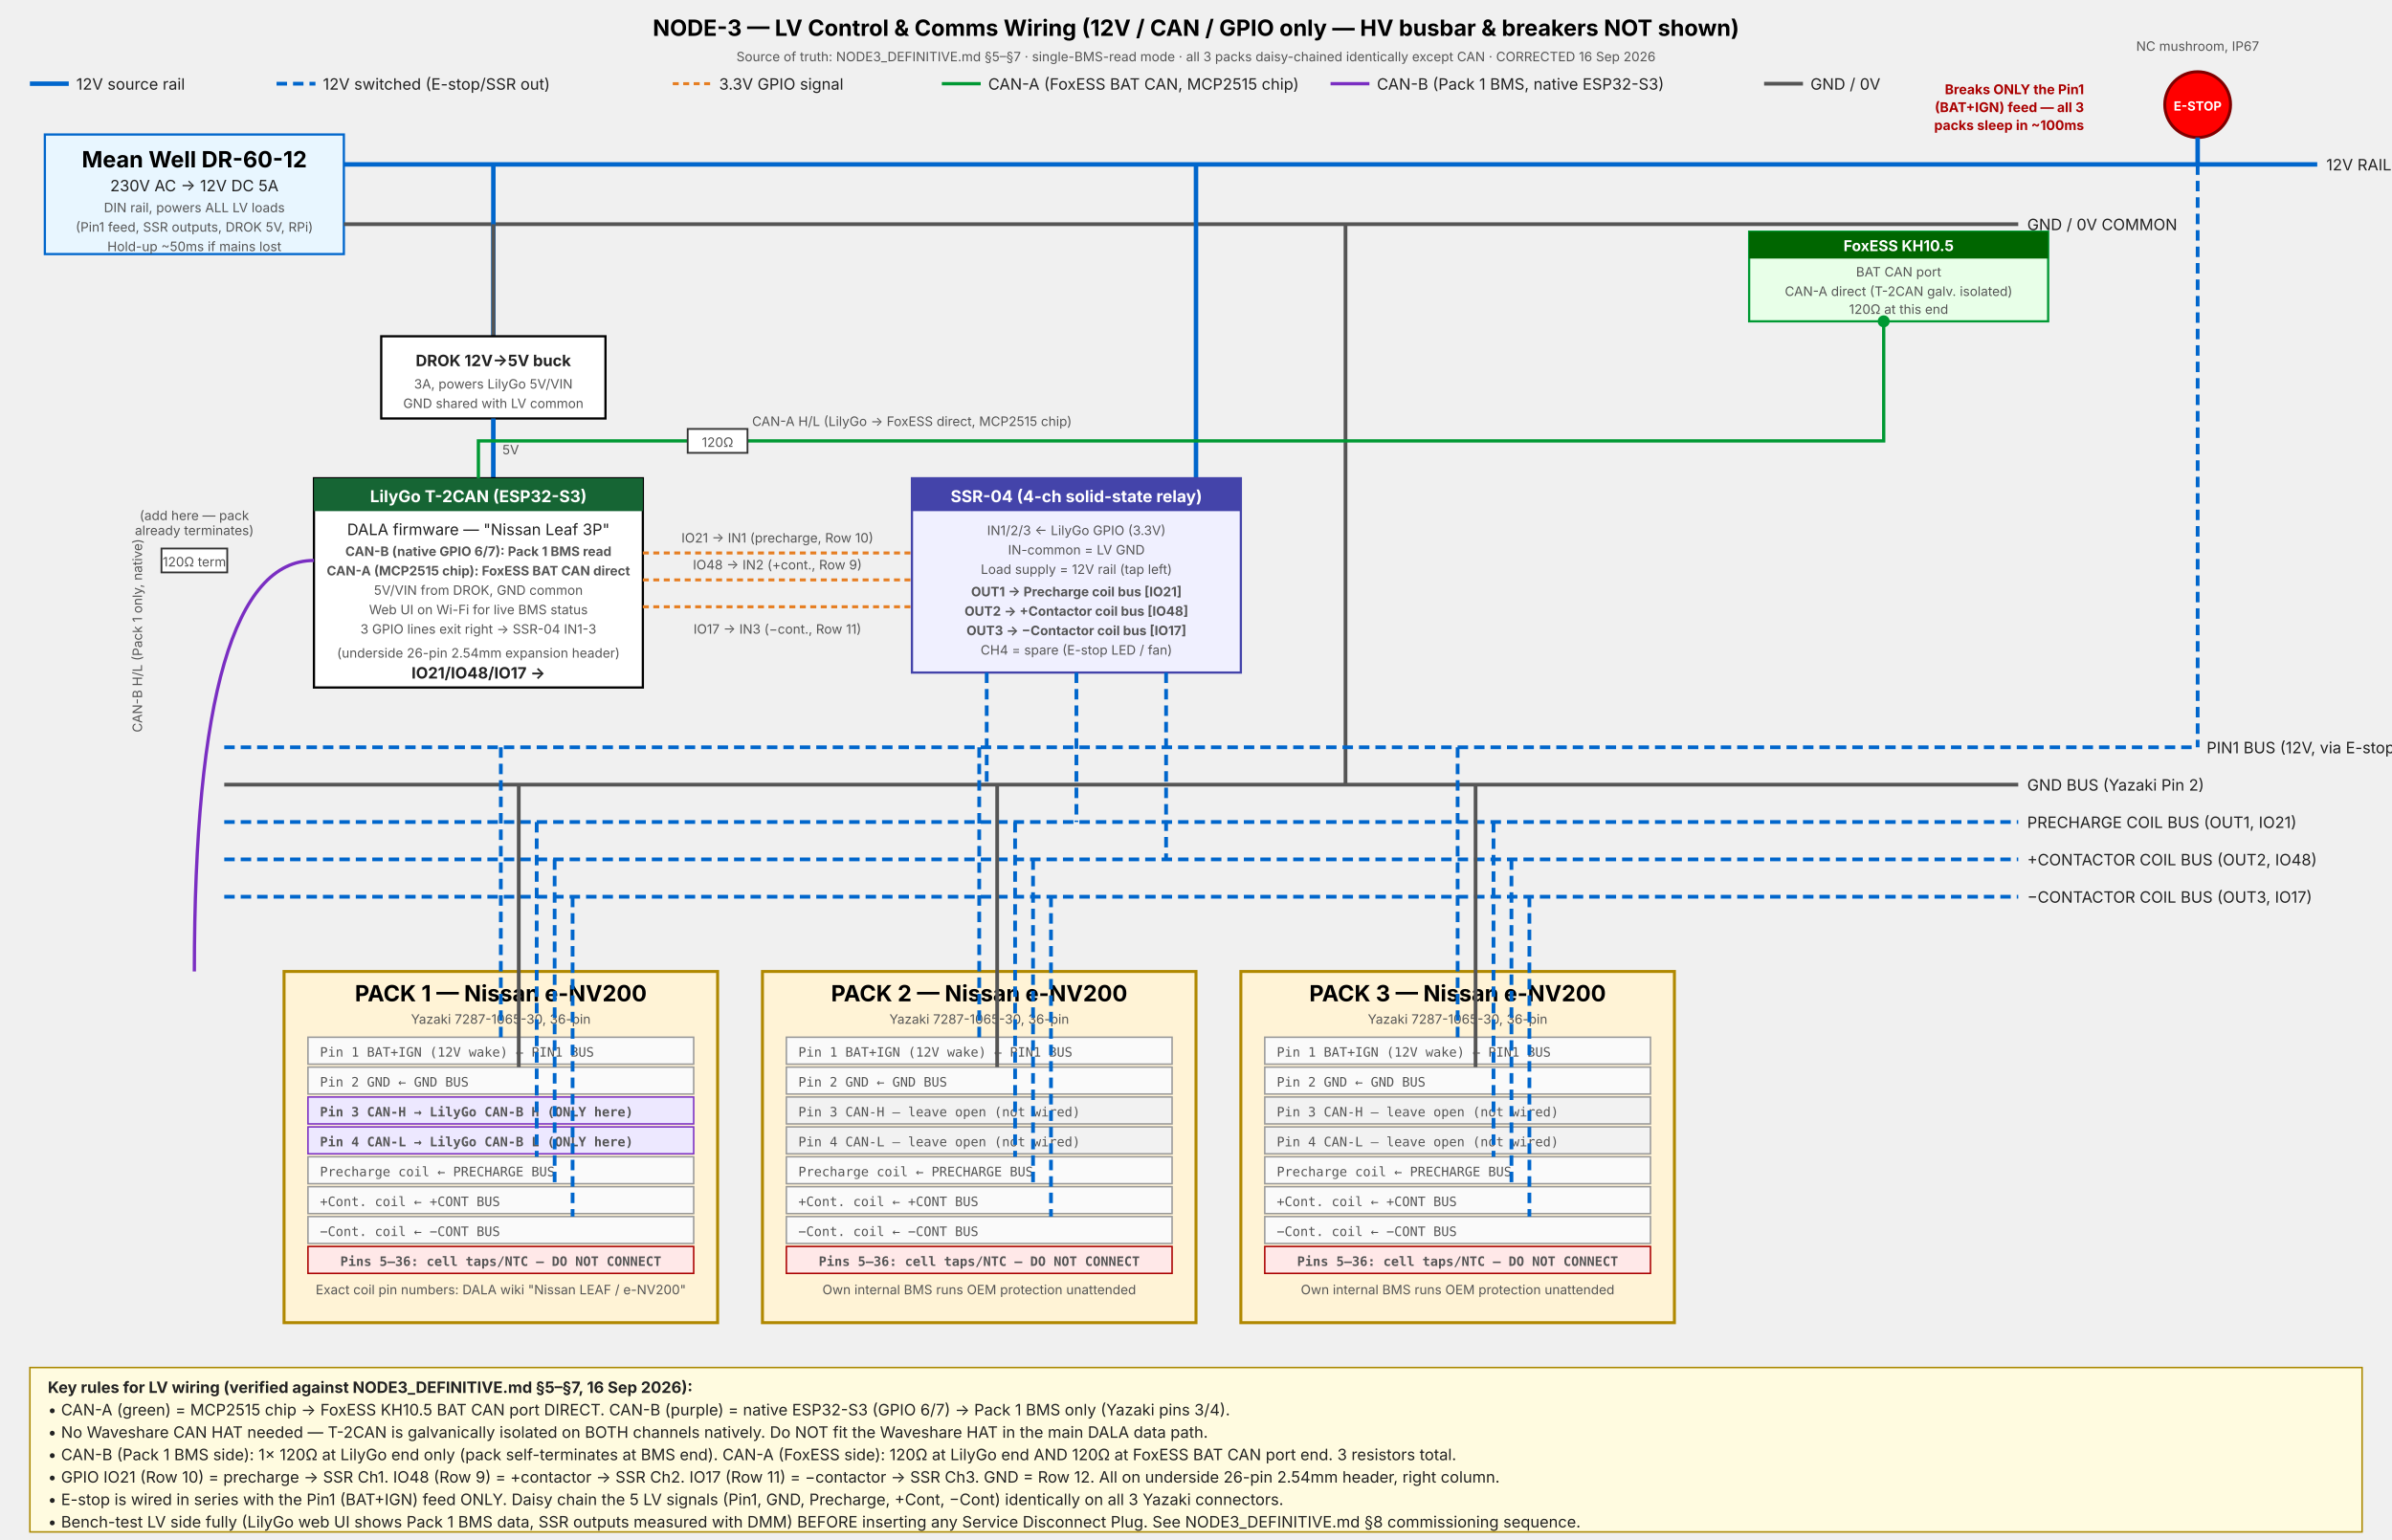
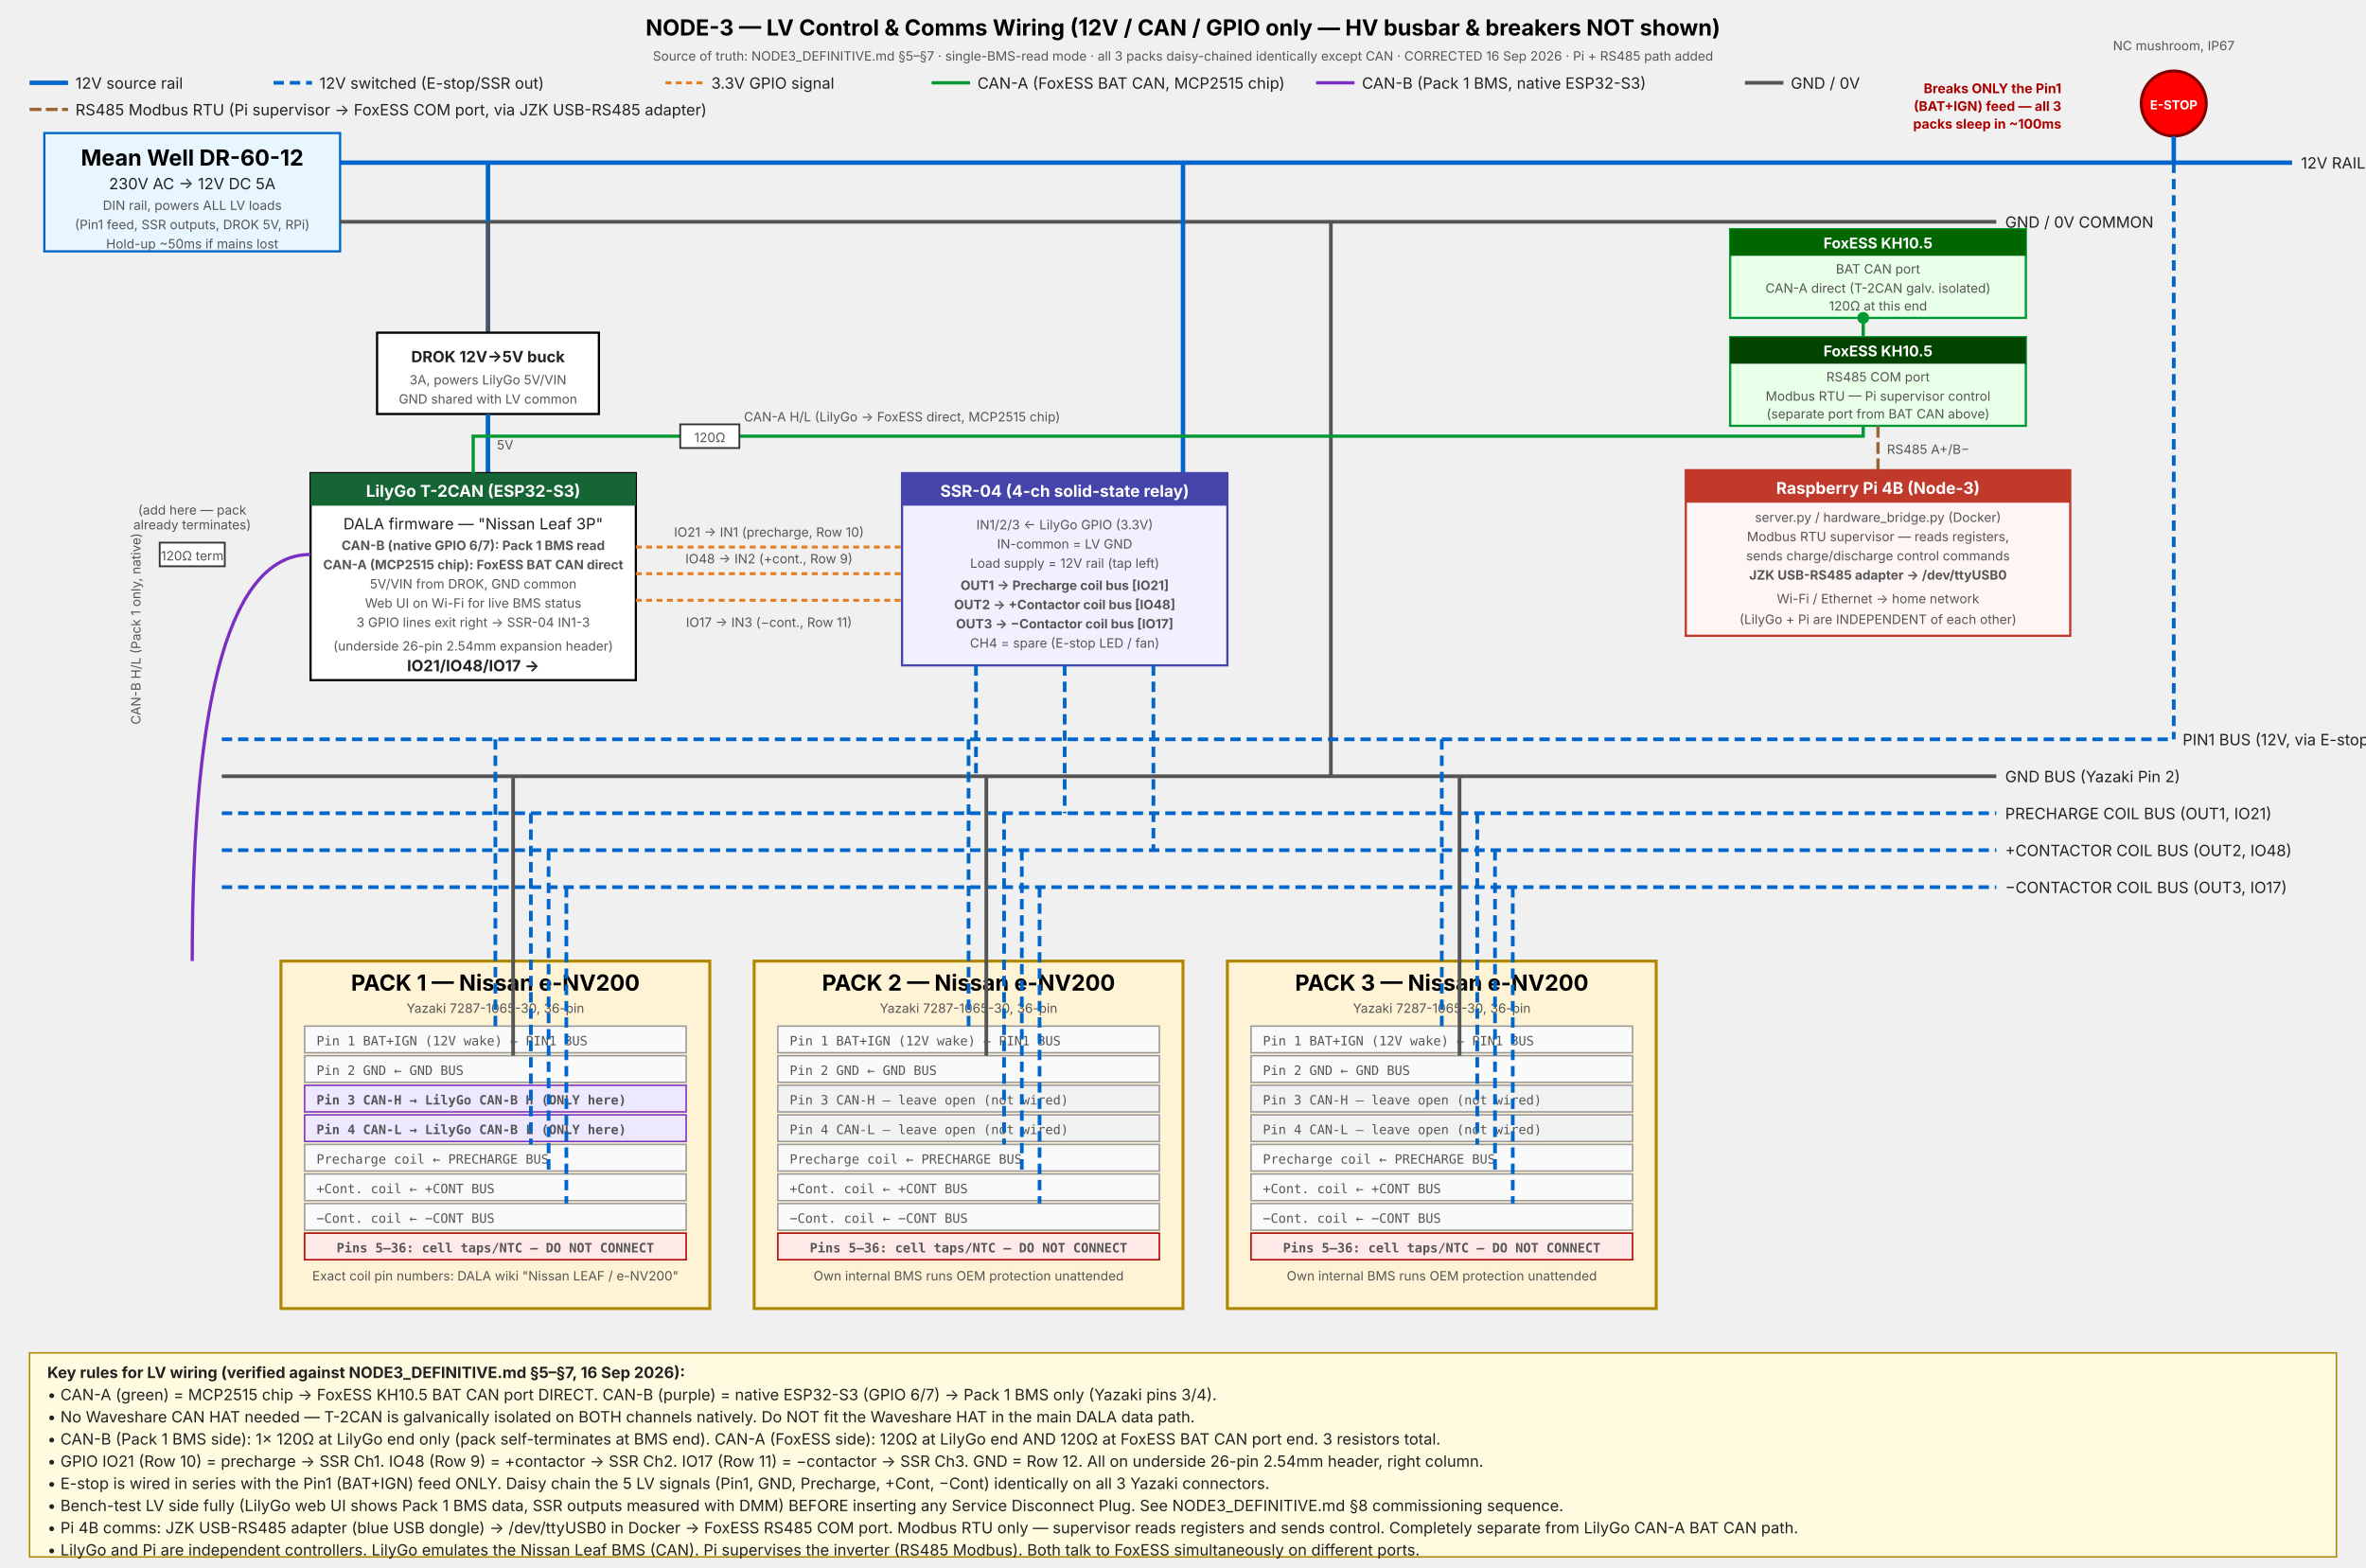
- <svg xmlns="http://www.w3.org/2000/svg" viewBox="0 0 1600 1030" font-family="Inter, Arial, sans-serif" font-size="12">
+ <svg xmlns="http://www.w3.org/2000/svg" viewBox="0 0 1600 1060" font-family="Inter, Arial, sans-serif" font-size="12">
  <style>
    .lv12   { stroke: #0066cc; stroke-width: 3; fill: none; }
    .lv12sw { stroke: #0066cc; stroke-width: 2.5; fill: none; stroke-dasharray: 7 4; }
    .gpio   { stroke: #e67e22; stroke-width: 2; fill: none; stroke-dasharray: 4 3; }
    .cana   { stroke: #009933; stroke-width: 2.2; fill: none; }
    .canb   { stroke: #7a2ec2; stroke-width: 2.2; fill: none; }
    .gnd    { stroke: #555555; stroke-width: 2.5; fill: none; }
    .box    { fill: #ffffff; stroke: #000000; stroke-width: 1.5; }
    .pack   { fill: #fff3d6; stroke: #b08800; stroke-width: 2; }
    .ssr    { fill: #f0f0ff; stroke: #4444aa; stroke-width: 1.5; }
    .psu    { fill: #e8f6ff; stroke: #0066cc; stroke-width: 1.5; }
    .fox    { fill: #e8ffe8; stroke: #009933; stroke-width: 1.5; }
    .estop  { fill: #ff0000; stroke: #800000; stroke-width: 2; }
    .term   { fill: #fff; stroke: #333; stroke-width: 1.2; }
    .pin    { fill: #fafafa; stroke: #999; stroke-width: 1; }
    .lbl    { font-size: 10.5px; fill: #222; }
    .lblw   { font-size: 10.5px; fill: #222; font-weight: 700; }
    .ttl    { font-size: 15px; font-weight: 700; fill: #000; }
    .small  { font-size: 8.7px; fill: #555; }
    .legend { font-size: 10.5px; fill: #222; }
    .warn   { font-size: 9px; fill: #aa0000; font-weight: 700; }
+     .rs485  { stroke: #996633; stroke-width: 2.2; fill: none; stroke-dasharray: 8 3; }
+     .pi     { fill: #fff5f5; stroke: #c0392b; stroke-width: 1.5; }
  </style>
  <text x="800" y="24" text-anchor="middle" class="ttl">NODE-3 — LV Control &amp; Comms Wiring (12V / CAN / GPIO only — HV busbar &amp; breakers NOT shown)</text>
-   <text x="800" y="41" text-anchor="middle" class="small">Source of truth: NODE3_DEFINITIVE.md §5–§7 · single-BMS-read mode · all 3 packs daisy-chained identically except CAN · CORRECTED 16 Sep 2026</text>
+   <text x="800" y="41" text-anchor="middle" class="small">Source of truth: NODE3_DEFINITIVE.md §5–§7 · single-BMS-read mode · all 3 packs daisy-chained identically except CAN · CORRECTED 16 Sep 2026 · Pi + RS485 path added</text>
  <g transform="translate(20, 56)">
    <line x1="0" y1="0" x2="26" y2="0" class="lv12" />
    <text x="31" y="4" class="legend">12V source rail</text>
    <line x1="165" y1="0" x2="191" y2="0" class="lv12sw" />
    <text x="196" y="4" class="legend">12V switched (E-stop/SSR out)</text>
    <line x1="430" y1="0" x2="456" y2="0" class="gpio" />
    <text x="461" y="4" class="legend">3.3V GPIO signal</text>
    <line x1="610" y1="0" x2="636" y2="0" class="cana" />
    <text x="641" y="4" class="legend">CAN-A (FoxESS BAT CAN, MCP2515 chip)</text>
    <line x1="870" y1="0" x2="896" y2="0" class="canb" />
    <text x="901" y="4" class="legend">CAN-B (Pack 1 BMS, native ESP32-S3)</text>
    <line x1="1160" y1="0" x2="1186" y2="0" class="gnd" />
    <text x="1191" y="4" class="legend">GND / 0V</text>
+     <line x1="0" y1="18" x2="26" y2="18" class="rs485" />
+     <text x="31" y="22" class="legend">RS485 Modbus RTU (Pi supervisor → FoxESS COM port, via JZK USB-RS485 adapter)</text>
  </g>
  <rect x="30" y="90" width="200" height="80" class="psu" />
  <text x="130" y="112" text-anchor="middle" class="ttl" font-size="12">Mean Well DR-60-12</text>
  <text x="130" y="128" text-anchor="middle" class="lbl">230V AC → 12V DC 5A</text>
  <text x="130" y="142" text-anchor="middle" class="small">DIN rail, powers ALL LV loads</text>
  <text x="130" y="155" text-anchor="middle" class="small">(Pin1 feed, SSR outputs, DROK 5V, RPi)</text>
  <text x="130" y="168" text-anchor="middle" class="small">Hold-up ~50ms if mains lost</text>
  <line x1="230" y1="110" x2="1550" y2="110" class="lv12" />
  <text x="1556" y="114" class="legend">12V RAIL</text>
  <line x1="230" y1="150" x2="1350" y2="150" class="gnd" />
  <text x="1356" y="154" class="legend">GND / 0V COMMON</text>
  <circle cx="1470" cy="70" r="22" class="estop" />
  <text x="1470" y="74" text-anchor="middle" fill="white" font-weight="700" font-size="8.5">E-STOP</text>
  <text x="1470" y="34" text-anchor="middle" class="small">NC mushroom, IP67</text>
  <text x="1394" y="63" text-anchor="end" class="warn">Breaks ONLY the Pin1</text>
  <text x="1394" y="75" text-anchor="end" class="warn">(BAT+IGN) feed — all 3</text>
  <text x="1394" y="87" text-anchor="end" class="warn">packs sleep in ~100ms</text>
  <line x1="1470" y1="92" x2="1470" y2="110" class="lv12" />
  <path d="M 1470 110 L 1470 500" class="lv12sw" />
  <line x1="330" y1="110" x2="330" y2="225" class="lv12" />
  <line x1="800" y1="110" x2="800" y2="320" class="lv12" />
  <line x1="330" y1="150" x2="330" y2="350" class="gnd" />
  <line x1="330" y1="350" x2="255" y2="350" class="gnd" />
  <line x1="900" y1="150" x2="900" y2="525" class="gnd" />
  <rect x="255" y="225" width="150" height="55" class="box" />
  <text x="330" y="245" text-anchor="middle" class="lblw">DROK 12V→5V buck</text>
  <text x="330" y="260" text-anchor="middle" class="small">3A, powers LilyGo 5V/VIN</text>
  <text x="330" y="273" text-anchor="middle" class="small">GND shared with LV common</text>
  <line x1="330" y1="280" x2="330" y2="320" class="lv12" />
  <text x="336" y="304" class="small">5V</text>
  <rect x="210" y="320" width="220" height="140" class="box" />
  <rect x="210" y="320" width="220" height="22" fill="#166534" />
  <text x="320" y="336" text-anchor="middle" fill="#fff" font-weight="700" font-size="11">LilyGo T-2CAN (ESP32-S3)</text>
  <text x="320" y="358" text-anchor="middle" class="lbl">DALA firmware — "Nissan Leaf 3P"</text>
  <text x="320" y="372" text-anchor="middle" class="small" fill="#7a2ec2" font-weight="700">CAN-B (native GPIO 6/7): Pack 1 BMS read</text>
  <text x="320" y="385" text-anchor="middle" class="small" fill="#009933" font-weight="700">CAN-A (MCP2515 chip): FoxESS BAT CAN direct</text>
  <text x="320" y="398" text-anchor="middle" class="small">5V/VIN from DROK, GND common</text>
  <text x="320" y="411" text-anchor="middle" class="small">Web UI on Wi-Fi for live BMS status</text>
  <text x="320" y="424" text-anchor="middle" class="small">3 GPIO lines exit right → SSR-04 IN1-3</text>
  <text x="320" y="440" text-anchor="middle" class="small">(underside 26-pin 2.54mm expansion header)</text>
  <text x="320" y="454" text-anchor="middle" class="lblw" fill="#e67e22">IO21/IO48/IO17 →</text>
  <path d="M 320 320 L 320 295 L 1260 295 L 1260 210" class="cana" />
  <rect x="460" y="287" width="40" height="16" class="term" />
  <text x="480" y="299" text-anchor="middle" class="small">120Ω</text>
  <text x="610" y="285" text-anchor="middle" class="small" fill="#009933">CAN-A H/L (LilyGo → FoxESS direct, MCP2515 chip)</text>
  <path d="M 210 375 Q 130 375 130 650" class="canb" />
  <text x="95" y="490" class="small" fill="#7a2ec2" transform="rotate(-90,95,490)">CAN-B H/L (Pack 1 only, native)</text>
  <rect x="108" y="367" width="44" height="16" class="term" />
  <text x="130" y="379" text-anchor="middle" class="small">120Ω term</text>
  <text x="130" y="348" text-anchor="middle" class="small">(add here — pack</text>
  <text x="130" y="358" text-anchor="middle" class="small">already terminates)</text>
  <path d="M 430 370 L 610 370" class="gpio" />
  <text x="520" y="363" text-anchor="middle" class="small" fill="#e67e22">IO21 → IN1 (precharge, Row 10)</text>
  <path d="M 430 388 L 610 388" class="gpio" />
  <text x="520" y="381" text-anchor="middle" class="small" fill="#e67e22">IO48 → IN2 (+cont., Row 9)</text>
  <path d="M 430 406 L 610 406" class="gpio" />
  <text x="520" y="424" text-anchor="middle" class="small" fill="#e67e22">IO17 → IN3 (−cont., Row 11)</text>
  <rect x="610" y="320" width="220" height="130" class="ssr" />
  <rect x="610" y="320" width="220" height="22" fill="#4444aa" />
  <text x="720" y="336" text-anchor="middle" fill="#fff" font-weight="700" font-size="11">SSR-04 (4-ch solid-state relay)</text>
  <text x="720" y="358" class="small" text-anchor="middle">IN1/2/3 ← LilyGo GPIO (3.3V)</text>
  <text x="720" y="371" class="small" text-anchor="middle">IN-common = LV GND</text>
  <text x="720" y="384" class="small" text-anchor="middle">Load supply = 12V rail (tap left)</text>
  <text x="720" y="399" class="small" text-anchor="middle" font-weight="700">OUT1 → Precharge coil bus [IO21]</text>
  <text x="720" y="412" class="small" text-anchor="middle" font-weight="700">OUT2 → +Contactor coil bus [IO48]</text>
  <text x="720" y="425" class="small" text-anchor="middle" font-weight="700">OUT3 → −Contactor coil bus [IO17]</text>
  <text x="720" y="438" class="small" text-anchor="middle">CH4 = spare (E-stop LED / fan)</text>
  <path d="M 660 450 L 660 525" class="lv12sw" />
  <path d="M 720 450 L 720 550" class="lv12sw" />
  <path d="M 780 450 L 780 575" class="lv12sw" />
  <rect x="1170" y="155" width="200" height="60" class="fox" />
  <rect x="1170" y="155" width="200" height="18" fill="#006600" />
  <text x="1270" y="168" text-anchor="middle" fill="#fff" font-weight="700" font-size="10">FoxESS KH10.5</text>
  <text x="1270" y="185" text-anchor="middle" class="small">BAT CAN port</text>
  <text x="1270" y="198" text-anchor="middle" class="small">CAN-A direct (T-2CAN galv. isolated)</text>
  <text x="1270" y="210" text-anchor="middle" class="small" fill="#009933">120Ω at this end</text>
  <circle cx="1260" cy="215" r="4" fill="#009933" />
+   <rect x="1170" y="228" width="200" height="60" class="fox" />
+   <rect x="1170" y="228" width="200" height="18" fill="#004400" />
+   <text x="1270" y="241" text-anchor="middle" fill="#fff" font-weight="700" font-size="10">FoxESS KH10.5</text>
+   <text x="1270" y="258" text-anchor="middle" class="small">RS485 COM port</text>
+   <text x="1270" y="271" text-anchor="middle" class="small">Modbus RTU — Pi supervisor control</text>
+   <text x="1270" y="283" text-anchor="middle" class="small">(separate port from BAT CAN above)</text>
+   <rect x="1140" y="318" width="260" height="112" class="pi" />
+   <rect x="1140" y="318" width="260" height="22" fill="#c0392b" />
+   <text x="1270" y="334" text-anchor="middle" fill="#fff" font-weight="700" font-size="11">Raspberry Pi 4B (Node-3)</text>
+   <text x="1270" y="353" text-anchor="middle" class="small">server.py / hardware_bridge.py (Docker)</text>
+   <text x="1270" y="366" text-anchor="middle" class="small">Modbus RTU supervisor — reads registers,</text>
+   <text x="1270" y="379" text-anchor="middle" class="small">sends charge/discharge control commands</text>
+   <text x="1270" y="392" text-anchor="middle" class="small" font-weight="700">JZK USB-RS485 adapter → /dev/ttyUSB0</text>
+   <text x="1270" y="408" text-anchor="middle" class="small">Wi-Fi / Ethernet → home network</text>
+   <text x="1270" y="422" text-anchor="middle" class="small">(LilyGo + Pi are INDEPENDENT of each other)</text>
+   <path d="M 1270 318 L 1270 288" class="rs485" />
+   <text x="1276" y="307" class="small" fill="#996633">RS485 A+/B−</text>
  <line x1="150" y1="500" x2="1470" y2="500" class="lv12sw" />
  <text x="1476" y="504" class="legend" fill="#0066cc">PIN1 BUS (12V, via E-stop)</text>
  <line x1="150" y1="525" x2="1350" y2="525" class="gnd" />
  <text x="1356" y="529" class="legend">GND BUS (Yazaki Pin 2)</text>
  <line x1="150" y1="550" x2="1350" y2="550" class="lv12sw" />
  <text x="1356" y="554" class="legend" fill="#0066cc">PRECHARGE COIL BUS (OUT1, IO21)</text>
  <line x1="150" y1="575" x2="1350" y2="575" class="lv12sw" />
  <text x="1356" y="579" class="legend" fill="#0066cc">+CONTACTOR COIL BUS (OUT2, IO48)</text>
  <line x1="150" y1="600" x2="1350" y2="600" class="lv12sw" />
  <text x="1356" y="604" class="legend" fill="#0066cc">−CONTACTOR COIL BUS (OUT3, IO17)</text>
  <g>
    <rect x="190" y="650" width="290" height="235" class="pack" />
    <text x="335" y="670" text-anchor="middle" class="ttl" font-size="12">PACK 1 — Nissan e-NV200</text>
    <text x="335" y="685" text-anchor="middle" class="small">Yazaki 7287-1065-30, 36-pin</text>
    <g font-family="monospace">
      <rect x="206" y="694" width="258" height="18" class="pin" />
      <text x="214" y="707" class="small">Pin 1  BAT+IGN (12V wake)  ← PIN1 BUS</text>
      <rect x="206" y="714" width="258" height="18" class="pin" />
      <text x="214" y="727" class="small">Pin 2  GND                ← GND BUS</text>
      <rect x="206" y="734" width="258" height="18" fill="#ede8ff" stroke="#7a2ec2" />
      <text x="214" y="747" class="small" fill="#7a2ec2" font-weight="700">Pin 3  CAN-H → LilyGo CAN-B H (ONLY here)</text>
      <rect x="206" y="754" width="258" height="18" fill="#ede8ff" stroke="#7a2ec2" />
      <text x="214" y="767" class="small" fill="#7a2ec2" font-weight="700">Pin 4  CAN-L → LilyGo CAN-B L (ONLY here)</text>
      <rect x="206" y="774" width="258" height="18" class="pin" />
      <text x="214" y="787" class="small">Precharge coil  ← PRECHARGE BUS</text>
      <rect x="206" y="794" width="258" height="18" class="pin" />
      <text x="214" y="807" class="small">+Cont. coil     ← +CONT BUS</text>
      <rect x="206" y="814" width="258" height="18" class="pin" />
      <text x="214" y="827" class="small">−Cont. coil     ← −CONT BUS</text>
      <rect x="206" y="834" width="258" height="18" fill="#ffe8e8" stroke="#aa0000" />
      <text x="335" y="847" text-anchor="middle" class="small" fill="#aa0000" font-weight="700">Pins 5–36: cell taps/NTC — DO NOT CONNECT</text>
    </g>
    <text x="335" y="866" text-anchor="middle" class="small">Exact coil pin numbers: DALA wiki "Nissan LEAF / e-NV200"</text>
    <rect x="510" y="650" width="290" height="235" class="pack" />
    <text x="655" y="670" text-anchor="middle" class="ttl" font-size="12">PACK 2 — Nissan e-NV200</text>
    <text x="655" y="685" text-anchor="middle" class="small">Yazaki 7287-1065-30, 36-pin</text>
    <g font-family="monospace">
      <rect x="526" y="694" width="258" height="18" class="pin" />
      <text x="534" y="707" class="small">Pin 1  BAT+IGN (12V wake)  ← PIN1 BUS</text>
      <rect x="526" y="714" width="258" height="18" class="pin" />
      <text x="534" y="727" class="small">Pin 2  GND                ← GND BUS</text>
      <rect x="526" y="734" width="258" height="18" fill="#f2f2f2" stroke="#999" />
      <text x="534" y="747" class="small">Pin 3  CAN-H — leave open (not wired)</text>
      <rect x="526" y="754" width="258" height="18" fill="#f2f2f2" stroke="#999" />
      <text x="534" y="767" class="small">Pin 4  CAN-L — leave open (not wired)</text>
      <rect x="526" y="774" width="258" height="18" class="pin" />
      <text x="534" y="787" class="small">Precharge coil  ← PRECHARGE BUS</text>
      <rect x="526" y="794" width="258" height="18" class="pin" />
      <text x="534" y="807" class="small">+Cont. coil     ← +CONT BUS</text>
      <rect x="526" y="814" width="258" height="18" class="pin" />
      <text x="534" y="827" class="small">−Cont. coil     ← −CONT BUS</text>
      <rect x="526" y="834" width="258" height="18" fill="#ffe8e8" stroke="#aa0000" />
      <text x="655" y="847" text-anchor="middle" class="small" fill="#aa0000" font-weight="700">Pins 5–36: cell taps/NTC — DO NOT CONNECT</text>
    </g>
    <text x="655" y="866" text-anchor="middle" class="small">Own internal BMS runs OEM protection unattended</text>
    <rect x="830" y="650" width="290" height="235" class="pack" />
    <text x="975" y="670" text-anchor="middle" class="ttl" font-size="12">PACK 3 — Nissan e-NV200</text>
    <text x="975" y="685" text-anchor="middle" class="small">Yazaki 7287-1065-30, 36-pin</text>
    <g font-family="monospace">
      <rect x="846" y="694" width="258" height="18" class="pin" />
      <text x="854" y="707" class="small">Pin 1  BAT+IGN (12V wake)  ← PIN1 BUS</text>
      <rect x="846" y="714" width="258" height="18" class="pin" />
      <text x="854" y="727" class="small">Pin 2  GND                ← GND BUS</text>
      <rect x="846" y="734" width="258" height="18" fill="#f2f2f2" stroke="#999" />
      <text x="854" y="747" class="small">Pin 3  CAN-H — leave open (not wired)</text>
      <rect x="846" y="754" width="258" height="18" fill="#f2f2f2" stroke="#999" />
      <text x="854" y="767" class="small">Pin 4  CAN-L — leave open (not wired)</text>
      <rect x="846" y="774" width="258" height="18" class="pin" />
      <text x="854" y="787" class="small">Precharge coil  ← PRECHARGE BUS</text>
      <rect x="846" y="794" width="258" height="18" class="pin" />
      <text x="854" y="807" class="small">+Cont. coil     ← +CONT BUS</text>
      <rect x="846" y="814" width="258" height="18" class="pin" />
      <text x="854" y="827" class="small">−Cont. coil     ← −CONT BUS</text>
      <rect x="846" y="834" width="258" height="18" fill="#ffe8e8" stroke="#aa0000" />
      <text x="975" y="847" text-anchor="middle" class="small" fill="#aa0000" font-weight="700">Pins 5–36: cell taps/NTC — DO NOT CONNECT</text>
    </g>
    <text x="975" y="866" text-anchor="middle" class="small">Own internal BMS runs OEM protection unattended</text>
  </g>
  <g>
    <line x1="335" y1="500" x2="335" y2="694" class="lv12sw" />
    <line x1="347" y1="525" x2="347" y2="714" class="gnd" />
    <line x1="359" y1="550" x2="359" y2="774" class="lv12sw" />
    <line x1="371" y1="575" x2="371" y2="794" class="lv12sw" />
    <line x1="383" y1="600" x2="383" y2="814" class="lv12sw" />
    <line x1="655" y1="500" x2="655" y2="694" class="lv12sw" />
    <line x1="667" y1="525" x2="667" y2="714" class="gnd" />
    <line x1="679" y1="550" x2="679" y2="774" class="lv12sw" />
    <line x1="691" y1="575" x2="691" y2="794" class="lv12sw" />
    <line x1="703" y1="600" x2="703" y2="814" class="lv12sw" />
    <line x1="975" y1="500" x2="975" y2="694" class="lv12sw" />
    <line x1="987" y1="525" x2="987" y2="714" class="gnd" />
    <line x1="999" y1="550" x2="999" y2="774" class="lv12sw" />
    <line x1="1011" y1="575" x2="1011" y2="794" class="lv12sw" />
    <line x1="1023" y1="600" x2="1023" y2="814" class="lv12sw" />
  </g>
-   <rect x="20" y="915" width="1560" height="110" fill="#fffbe0" stroke="#aa8800" stroke-width="1" />
+   <rect x="20" y="915" width="1560" height="138" fill="#fffbe0" stroke="#aa8800" stroke-width="1" />
  <text x="32" y="932" class="lblw">Key rules for LV wiring (verified against NODE3_DEFINITIVE.md §5–§7, 16 Sep 2026):</text>
  <text x="32" y="947" class="lbl">• CAN-A (green) = MCP2515 chip → FoxESS KH10.5 BAT CAN port DIRECT. CAN-B (purple) = native ESP32-S3 (GPIO 6/7) → Pack 1 BMS only (Yazaki pins 3/4).</text>
  <text x="32" y="962" class="lbl">• No Waveshare CAN HAT needed — T-2CAN is galvanically isolated on BOTH channels natively. Do NOT fit the Waveshare HAT in the main DALA data path.</text>
  <text x="32" y="977" class="lbl">• CAN-B (Pack 1 BMS side): 1× 120Ω at LilyGo end only (pack self-terminates at BMS end). CAN-A (FoxESS side): 120Ω at LilyGo end AND 120Ω at FoxESS BAT CAN port end. 3 resistors total.</text>
  <text x="32" y="992" class="lbl">• GPIO IO21 (Row 10) = precharge → SSR Ch1. IO48 (Row 9) = +contactor → SSR Ch2. IO17 (Row 11) = −contactor → SSR Ch3. GND = Row 12. All on underside 26-pin 2.54mm header, right column.</text>
  <text x="32" y="1007" class="lbl">• E-stop is wired in series with the Pin1 (BAT+IGN) feed ONLY. Daisy chain the 5 LV signals (Pin1, GND, Precharge, +Cont, −Cont) identically on all 3 Yazaki connectors.</text>
  <text x="32" y="1022" class="lbl">• Bench-test LV side fully (LilyGo web UI shows Pack 1 BMS data, SSR outputs measured with DMM) BEFORE inserting any Service Disconnect Plug. See NODE3_DEFINITIVE.md §8 commissioning sequence.</text>
+   <text x="32" y="1037" class="lbl">• Pi 4B comms: JZK USB-RS485 adapter (blue USB dongle) → /dev/ttyUSB0 in Docker → FoxESS RS485 COM port. Modbus RTU only — supervisor reads registers and sends control. Completely separate from LilyGo CAN-A BAT CAN path.</text>
+   <text x="32" y="1052" class="lbl">• LilyGo and Pi are independent controllers. LilyGo emulates the Nissan Leaf BMS (CAN). Pi supervises the inverter (RS485 Modbus). Both talk to FoxESS simultaneously on different ports.</text>
</svg>
